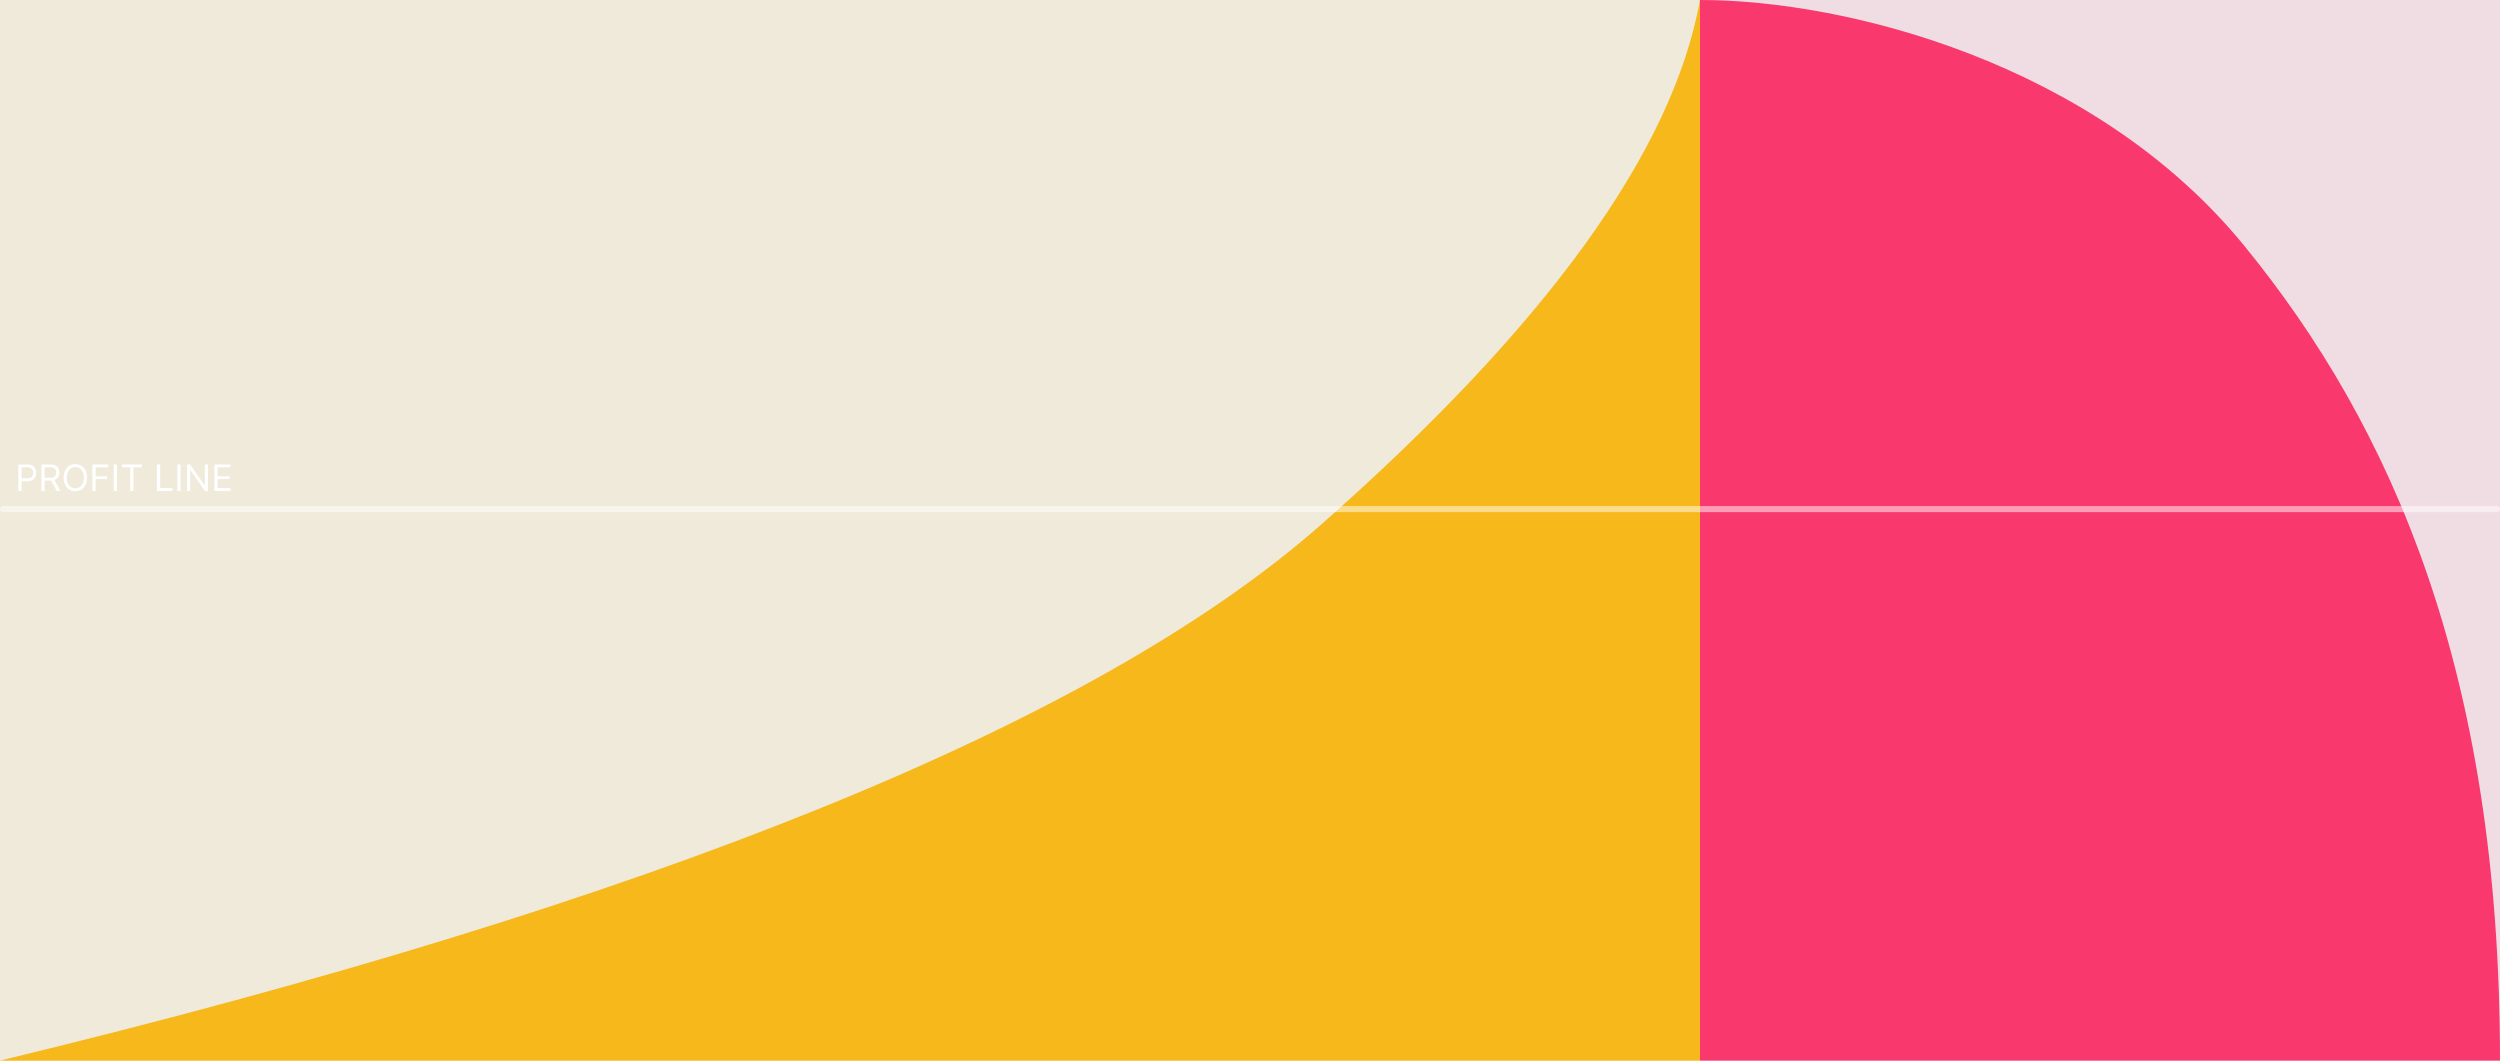
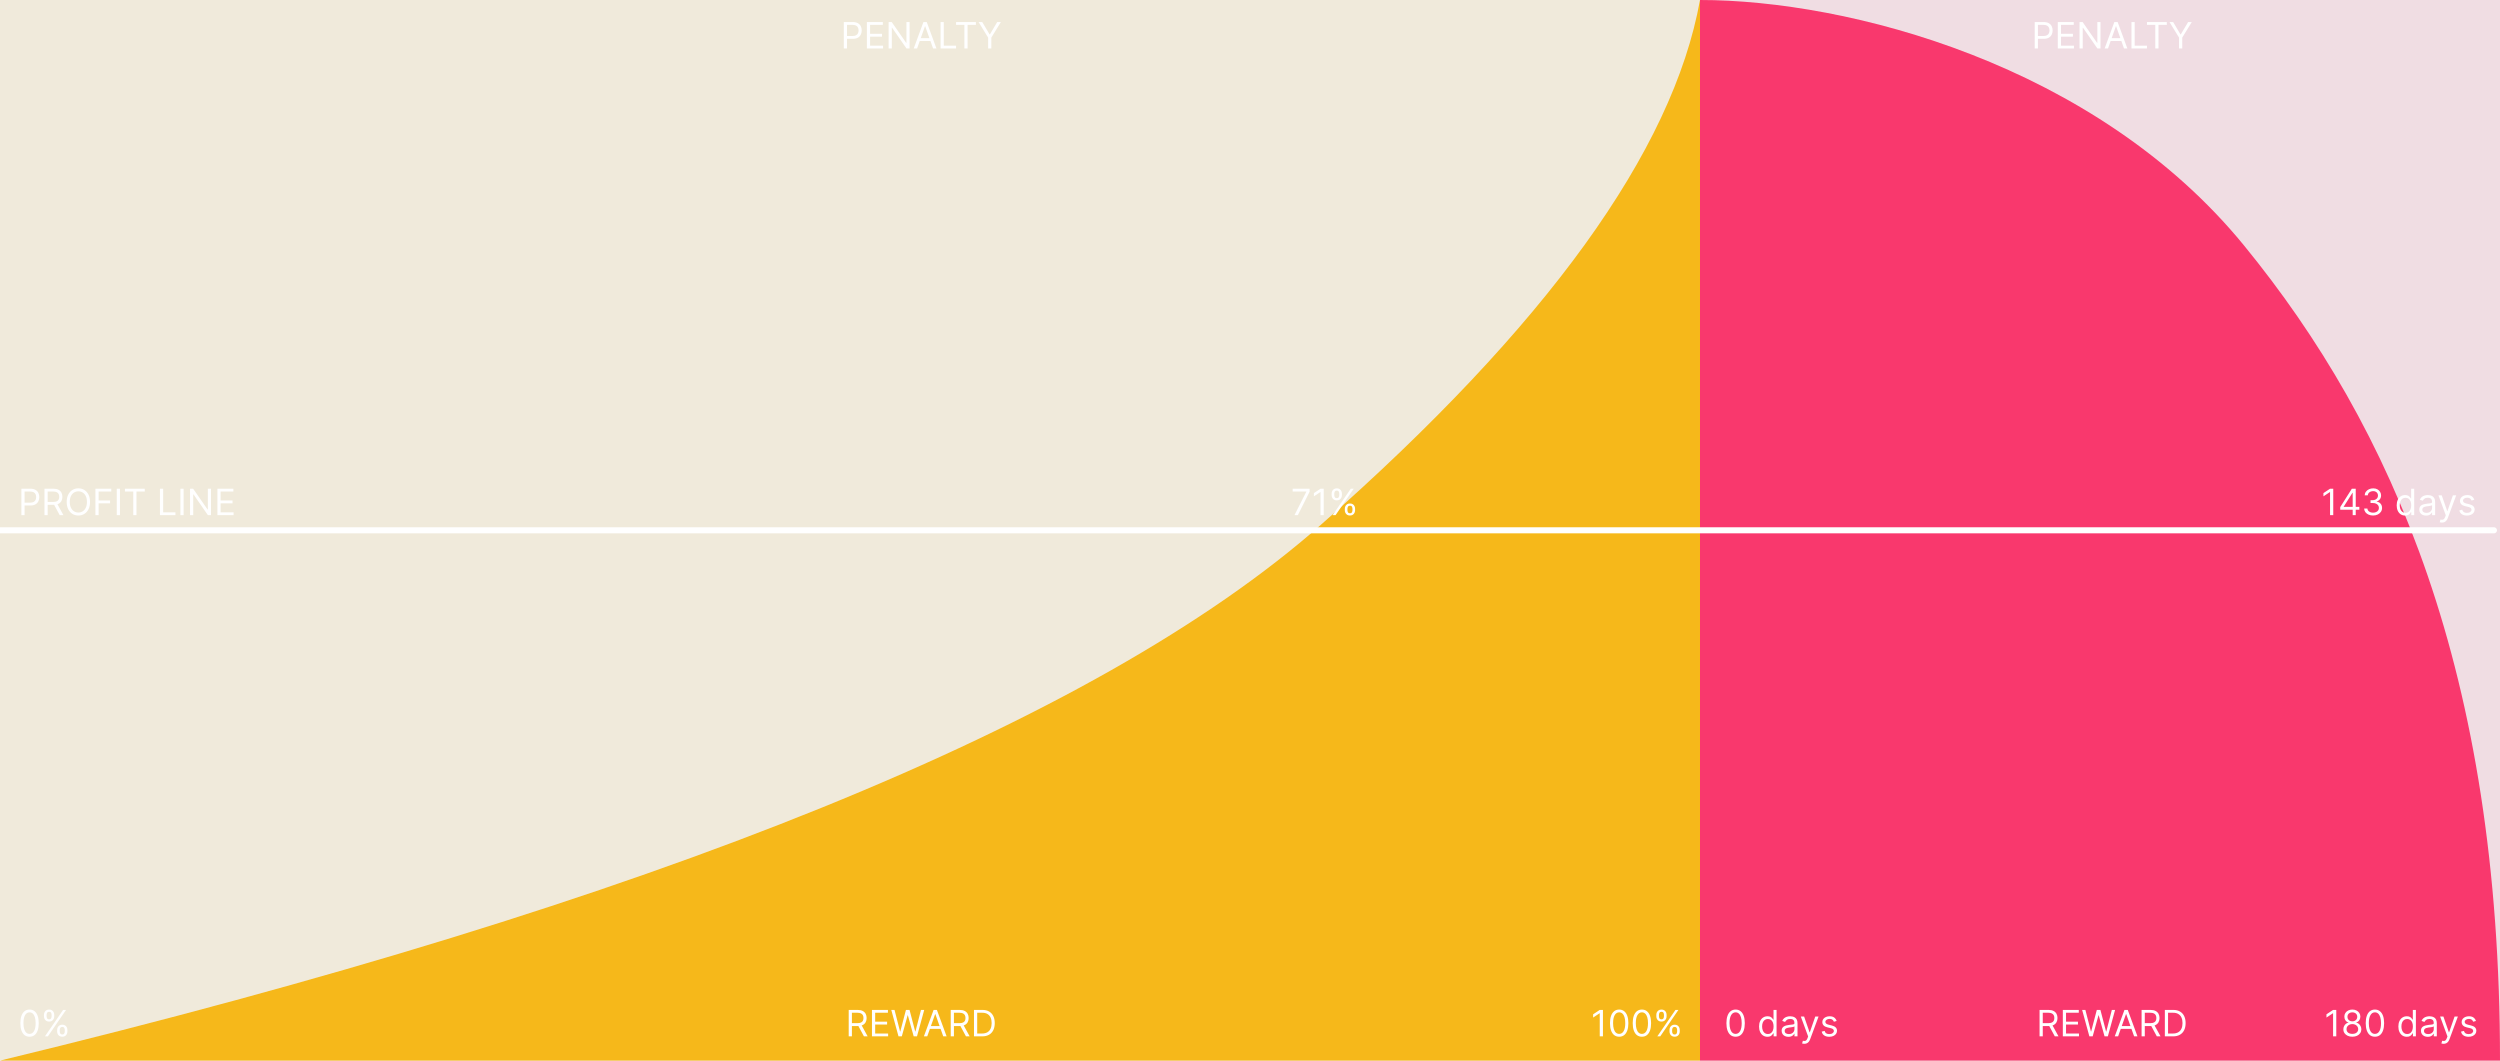
<svg xmlns="http://www.w3.org/2000/svg" width="825" height="350" viewBox="0 0 825 350" fill="none">
-   <g opacity="0.1">
-     <path d="M561 0H0V350H561V0Z" fill="#F6B81A" />
-     <path d="M825 0H561V350H825V0Z" fill="#F9386D" />
+   <g clip-path="url(#clip0_10181_14787)">
+     <g opacity="0.1">
+       <path d="M561 0H0V350H561V0Z" fill="#F6B81A" />
+       <path d="M825 0H561V350H825V0Z" fill="#F9386D" />
+     </g>
+     <path fill-rule="evenodd" clip-rule="evenodd" d="M561 0V350H0C216.171 297.693 361.472 238.75 435.903 173.172C510.334 107.594 552.033 49.87 561 0Z" fill="#F6B81A" />
+     <path fill-rule="evenodd" clip-rule="evenodd" d="M561 0V350H825C825 222 789.549 141 740.52 81C691.491 21 609.651 0 561 0Z" fill="#F9386D" />
+     <path d="M7.057 170V161.273H10.006C10.69 161.273 11.25 161.396 11.685 161.643C12.122 161.888 12.446 162.219 12.656 162.636C12.867 163.054 12.972 163.52 12.972 164.034C12.972 164.548 12.867 165.016 12.656 165.436C12.449 165.857 12.128 166.192 11.693 166.442C11.258 166.689 10.702 166.812 10.023 166.812H7.909V165.875H9.989C10.457 165.875 10.834 165.794 11.118 165.632C11.402 165.47 11.608 165.251 11.736 164.976C11.867 164.697 11.932 164.384 11.932 164.034C11.932 163.685 11.867 163.372 11.736 163.097C11.608 162.821 11.401 162.605 11.114 162.449C10.827 162.29 10.446 162.21 9.972 162.21H8.114V170H7.057ZM14.674 170V161.273H17.623C18.305 161.273 18.864 161.389 19.302 161.622C19.739 161.852 20.063 162.169 20.273 162.572C20.484 162.976 20.589 163.435 20.589 163.949C20.589 164.463 20.484 164.919 20.273 165.317C20.063 165.714 19.741 166.027 19.306 166.254C18.871 166.479 18.316 166.591 17.64 166.591H15.254V165.636H17.606C18.072 165.636 18.447 165.568 18.731 165.432C19.018 165.295 19.225 165.102 19.353 164.852C19.484 164.599 19.549 164.298 19.549 163.949C19.549 163.599 19.484 163.294 19.353 163.033C19.222 162.771 19.014 162.57 18.727 162.428C18.44 162.283 18.06 162.21 17.589 162.21H15.731V170H14.674ZM18.782 166.08L20.93 170H19.702L17.589 166.08H18.782ZM29.713 165.636C29.713 166.557 29.547 167.352 29.215 168.023C28.883 168.693 28.427 169.21 27.847 169.574C27.267 169.938 26.605 170.119 25.861 170.119C25.117 170.119 24.455 169.938 23.875 169.574C23.296 169.21 22.84 168.693 22.508 168.023C22.175 167.352 22.009 166.557 22.009 165.636C22.009 164.716 22.175 163.92 22.508 163.25C22.84 162.58 23.296 162.062 23.875 161.699C24.455 161.335 25.117 161.153 25.861 161.153C26.605 161.153 27.267 161.335 27.847 161.699C28.427 162.062 28.883 162.58 29.215 163.25C29.547 163.92 29.713 164.716 29.713 165.636ZM28.691 165.636C28.691 164.881 28.564 164.243 28.311 163.723C28.061 163.203 27.722 162.81 27.293 162.543C26.867 162.276 26.39 162.142 25.861 162.142C25.333 162.142 24.854 162.276 24.425 162.543C23.999 162.81 23.659 163.203 23.407 163.723C23.157 164.243 23.032 164.881 23.032 165.636C23.032 166.392 23.157 167.03 23.407 167.55C23.659 168.07 23.999 168.463 24.425 168.73C24.854 168.997 25.333 169.131 25.861 169.131C26.39 169.131 26.867 168.997 27.293 168.73C27.722 168.463 28.061 168.07 28.311 167.55C28.564 167.03 28.691 166.392 28.691 165.636ZM31.49 170V161.273H36.723V162.21H32.547V165.159H36.331V166.097H32.547V170H31.49ZM39.59 161.273V170H38.533V161.273H39.59ZM41.232 162.21V161.273H47.777V162.21H45.033V170H43.976V162.21H41.232ZM52.783 170V161.273H53.84V169.062H57.897V170H52.783ZM60.59 161.273V170H59.533V161.273H60.59ZM69.63 161.273V170H68.607L63.851 163.148H63.766V170H62.709V161.273H63.732L68.505 168.142H68.59V161.273H69.63ZM71.744 170V161.273H77.011V162.21H72.801V165.159H76.739V166.097H72.801V169.062H77.079V170H71.744Z" fill="white" />
+     <path d="M9.75 342.119C9.108 342.119 8.561 341.945 8.109 341.595C7.658 341.243 7.312 340.733 7.074 340.065C6.835 339.395 6.716 338.585 6.716 337.636C6.716 336.693 6.835 335.888 7.074 335.22C7.315 334.55 7.662 334.038 8.114 333.686C8.568 333.331 9.114 333.153 9.75 333.153C10.386 333.153 10.93 333.331 11.382 333.686C11.837 334.038 12.183 334.55 12.422 335.22C12.663 335.888 12.784 336.693 12.784 337.636C12.784 338.585 12.665 339.395 12.426 340.065C12.188 340.733 11.842 341.243 11.391 341.595C10.939 341.945 10.392 342.119 9.75 342.119ZM9.75 341.182C10.386 341.182 10.881 340.875 11.233 340.261C11.585 339.648 11.761 338.773 11.761 337.636C11.761 336.881 11.68 336.237 11.518 335.706C11.359 335.175 11.129 334.77 10.828 334.491C10.53 334.213 10.171 334.074 9.75 334.074C9.119 334.074 8.626 334.385 8.271 335.007C7.916 335.626 7.739 336.503 7.739 337.636C7.739 338.392 7.818 339.034 7.977 339.562C8.136 340.091 8.365 340.493 8.663 340.768C8.964 341.044 9.327 341.182 9.75 341.182ZM18.852 340.364V339.903C18.852 339.585 18.918 339.294 19.048 339.03C19.182 338.763 19.375 338.55 19.628 338.391C19.884 338.229 20.193 338.148 20.557 338.148C20.926 338.148 21.236 338.229 21.486 338.391C21.736 338.55 21.925 338.763 22.053 339.03C22.18 339.294 22.244 339.585 22.244 339.903V340.364C22.244 340.682 22.179 340.974 22.048 341.241C21.921 341.506 21.73 341.719 21.477 341.881C21.227 342.04 20.921 342.119 20.557 342.119C20.188 342.119 19.876 342.04 19.624 341.881C19.371 341.719 19.179 341.506 19.048 341.241C18.918 340.974 18.852 340.682 18.852 340.364ZM19.722 339.903V340.364C19.722 340.628 19.784 340.865 19.909 341.075C20.034 341.283 20.25 341.386 20.557 341.386C20.855 341.386 21.065 341.283 21.188 341.075C21.312 340.865 21.375 340.628 21.375 340.364V339.903C21.375 339.639 21.315 339.403 21.196 339.196C21.077 338.986 20.864 338.881 20.557 338.881C20.259 338.881 20.044 338.986 19.913 339.196C19.785 339.403 19.722 339.639 19.722 339.903ZM14.506 335.369V334.909C14.506 334.591 14.571 334.3 14.702 334.036C14.835 333.768 15.028 333.555 15.281 333.396C15.537 333.234 15.847 333.153 16.21 333.153C16.579 333.153 16.889 333.234 17.139 333.396C17.389 333.555 17.578 333.768 17.706 334.036C17.834 334.3 17.898 334.591 17.898 334.909V335.369C17.898 335.687 17.832 335.98 17.702 336.247C17.574 336.511 17.384 336.724 17.131 336.886C16.881 337.045 16.574 337.125 16.21 337.125C15.841 337.125 15.53 337.045 15.277 336.886C15.024 336.724 14.832 336.511 14.702 336.247C14.571 335.98 14.506 335.687 14.506 335.369ZM15.375 334.909V335.369C15.375 335.634 15.438 335.871 15.562 336.081C15.688 336.288 15.903 336.392 16.21 336.392C16.509 336.392 16.719 336.288 16.841 336.081C16.966 335.871 17.028 335.634 17.028 335.369V334.909C17.028 334.645 16.969 334.409 16.849 334.202C16.73 333.991 16.517 333.886 16.21 333.886C15.912 333.886 15.697 333.991 15.567 334.202C15.439 334.409 15.375 334.645 15.375 334.909ZM14.829 342L20.829 333.273H21.801L15.801 342H14.829Z" fill="white" />
+     <path d="M528.972 333.273V342H527.915V334.381H527.864L525.733 335.795V334.722L527.915 333.273H528.972ZM534.328 342.119C533.686 342.119 533.139 341.945 532.688 341.595C532.236 341.243 531.891 340.733 531.652 340.065C531.413 339.395 531.294 338.585 531.294 337.636C531.294 336.693 531.413 335.888 531.652 335.22C531.893 334.55 532.24 334.038 532.692 333.686C533.146 333.331 533.692 333.153 534.328 333.153C534.964 333.153 535.509 333.331 535.96 333.686C536.415 334.038 536.761 334.55 537 335.22C537.241 335.888 537.362 336.693 537.362 337.636C537.362 338.585 537.243 339.395 537.004 340.065C536.766 340.733 536.42 341.243 535.969 341.595C535.517 341.945 534.97 342.119 534.328 342.119ZM534.328 341.182C534.964 341.182 535.459 340.875 535.811 340.261C536.163 339.648 536.339 338.773 536.339 337.636C536.339 336.881 536.259 336.237 536.097 335.706C535.938 335.175 535.707 334.77 535.406 334.491C535.108 334.213 534.749 334.074 534.328 334.074C533.697 334.074 533.205 334.385 532.849 335.007C532.494 335.626 532.317 336.503 532.317 337.636C532.317 338.392 532.396 339.034 532.555 339.562C532.714 340.091 532.943 340.493 533.241 340.768C533.543 341.044 533.905 341.182 534.328 341.182ZM541.828 342.119C541.186 342.119 540.639 341.945 540.188 341.595C539.736 341.243 539.391 340.733 539.152 340.065C538.913 339.395 538.794 338.585 538.794 337.636C538.794 336.693 538.913 335.888 539.152 335.22C539.393 334.55 539.74 334.038 540.192 333.686C540.646 333.331 541.192 333.153 541.828 333.153C542.464 333.153 543.009 333.331 543.46 333.686C543.915 334.038 544.261 334.55 544.5 335.22C544.741 335.888 544.862 336.693 544.862 337.636C544.862 338.585 544.743 339.395 544.504 340.065C544.266 340.733 543.92 341.243 543.469 341.595C543.017 341.945 542.47 342.119 541.828 342.119ZM541.828 341.182C542.464 341.182 542.959 340.875 543.311 340.261C543.663 339.648 543.839 338.773 543.839 337.636C543.839 336.881 543.759 336.237 543.597 335.706C543.438 335.175 543.207 334.77 542.906 334.491C542.608 334.213 542.249 334.074 541.828 334.074C541.197 334.074 540.705 334.385 540.349 335.007C539.994 335.626 539.817 336.503 539.817 337.636C539.817 338.392 539.896 339.034 540.055 339.562C540.214 340.091 540.443 340.493 540.741 340.768C541.043 341.044 541.405 341.182 541.828 341.182ZM550.93 340.364V339.903C550.93 339.585 550.996 339.294 551.126 339.03C551.26 338.763 551.453 338.55 551.706 338.391C551.962 338.229 552.271 338.148 552.635 338.148C553.004 338.148 553.314 338.229 553.564 338.391C553.814 338.55 554.003 338.763 554.131 339.03C554.259 339.294 554.322 339.585 554.322 339.903V340.364C554.322 340.682 554.257 340.974 554.126 341.241C553.999 341.506 553.808 341.719 553.555 341.881C553.305 342.04 552.999 342.119 552.635 342.119C552.266 342.119 551.955 342.04 551.702 341.881C551.449 341.719 551.257 341.506 551.126 341.241C550.996 340.974 550.93 340.682 550.93 340.364ZM551.8 339.903V340.364C551.8 340.628 551.862 340.865 551.987 341.075C552.112 341.283 552.328 341.386 552.635 341.386C552.933 341.386 553.143 341.283 553.266 341.075C553.391 340.865 553.453 340.628 553.453 340.364V339.903C553.453 339.639 553.393 339.403 553.274 339.196C553.155 338.986 552.942 338.881 552.635 338.881C552.337 338.881 552.122 338.986 551.991 339.196C551.864 339.403 551.8 339.639 551.8 339.903ZM546.584 335.369V334.909C546.584 334.591 546.649 334.3 546.78 334.036C546.913 333.768 547.107 333.555 547.359 333.396C547.615 333.234 547.925 333.153 548.288 333.153C548.658 333.153 548.967 333.234 549.217 333.396C549.467 333.555 549.656 333.768 549.784 334.036C549.912 334.3 549.976 334.591 549.976 334.909V335.369C549.976 335.687 549.911 335.98 549.78 336.247C549.652 336.511 549.462 336.724 549.209 336.886C548.959 337.045 548.652 337.125 548.288 337.125C547.919 337.125 547.608 337.045 547.355 336.886C547.102 336.724 546.911 336.511 546.78 336.247C546.649 335.98 546.584 335.687 546.584 335.369ZM547.453 334.909V335.369C547.453 335.634 547.516 335.871 547.641 336.081C547.766 336.288 547.982 336.392 548.288 336.392C548.587 336.392 548.797 336.288 548.919 336.081C549.044 335.871 549.107 335.634 549.107 335.369V334.909C549.107 334.645 549.047 334.409 548.928 334.202C548.808 333.991 548.595 333.886 548.288 333.886C547.99 333.886 547.776 333.991 547.645 334.202C547.517 334.409 547.453 334.645 547.453 334.909ZM546.908 342L552.908 333.273H553.879L547.879 342H546.908Z" fill="white" />
+     <path d="M280.072 342V333.273H283.021C283.703 333.273 284.263 333.389 284.7 333.622C285.138 333.852 285.462 334.169 285.672 334.572C285.882 334.976 285.987 335.435 285.987 335.949C285.987 336.463 285.882 336.919 285.672 337.317C285.462 337.714 285.139 338.027 284.705 338.254C284.27 338.479 283.714 338.591 283.038 338.591H280.652V337.636H283.004C283.47 337.636 283.845 337.568 284.129 337.432C284.416 337.295 284.624 337.102 284.751 336.852C284.882 336.599 284.947 336.298 284.947 335.949C284.947 335.599 284.882 335.294 284.751 335.033C284.621 334.771 284.412 334.57 284.125 334.428C283.838 334.283 283.459 334.21 282.987 334.21H281.129V342H280.072ZM284.18 338.08L286.328 342H285.101L282.987 338.08H284.18ZM287.748 342V333.273H293.015V334.21H288.805V337.159H292.743V338.097H288.805V341.062H293.083V342H287.748ZM296.505 342L294.119 333.273H295.193L297.017 340.381H297.102L298.96 333.273H300.153L302.011 340.381H302.096L303.92 333.273H304.994L302.608 342H301.517L299.591 335.045H299.522L297.596 342H296.505ZM305.989 342H304.881L308.086 333.273H309.176L312.381 342H311.273L308.665 334.653H308.597L305.989 342ZM306.398 338.591H310.864V339.528H306.398V338.591ZM313.74 342V333.273H316.689C317.371 333.273 317.931 333.389 318.368 333.622C318.806 333.852 319.13 334.169 319.34 334.572C319.55 334.976 319.655 335.435 319.655 335.949C319.655 336.463 319.55 336.919 319.34 337.317C319.13 337.714 318.807 338.027 318.373 338.254C317.938 338.479 317.382 338.591 316.706 338.591H314.32V337.636H316.672C317.138 337.636 317.513 337.568 317.797 337.432C318.084 337.295 318.292 337.102 318.419 336.852C318.55 336.599 318.615 336.298 318.615 335.949C318.615 335.599 318.55 335.294 318.419 335.033C318.289 334.771 318.08 334.57 317.793 334.428C317.506 334.283 317.127 334.21 316.655 334.21H314.797V342H313.74ZM317.848 338.08L319.996 342H318.769L316.655 338.08H317.848ZM324.109 342H321.416V333.273H324.229C325.075 333.273 325.8 333.447 326.402 333.797C327.004 334.143 327.466 334.642 327.787 335.293C328.108 335.94 328.268 336.716 328.268 337.619C328.268 338.528 328.107 339.311 327.783 339.967C327.459 340.621 326.987 341.124 326.368 341.476C325.749 341.825 324.996 342 324.109 342ZM322.473 341.062H324.041C324.763 341.062 325.361 340.923 325.835 340.645C326.31 340.366 326.663 339.97 326.896 339.456C327.129 338.942 327.246 338.33 327.246 337.619C327.246 336.915 327.131 336.308 326.901 335.8C326.67 335.288 326.327 334.896 325.869 334.624C325.412 334.348 324.842 334.21 324.161 334.21H322.473V341.062Z" fill="white" />
+     <path d="M673.057 342V333.273H676.006C676.688 333.273 677.247 333.389 677.685 333.622C678.122 333.852 678.446 334.169 678.656 334.572C678.866 334.976 678.972 335.435 678.972 335.949C678.972 336.463 678.866 336.919 678.656 337.317C678.446 337.714 678.124 338.027 677.689 338.254C677.254 338.479 676.699 338.591 676.023 338.591H673.636V337.636H675.989C676.455 337.636 676.83 337.568 677.114 337.432C677.401 337.295 677.608 337.102 677.736 336.852C677.866 336.599 677.932 336.298 677.932 335.949C677.932 335.599 677.866 335.294 677.736 335.033C677.605 334.771 677.396 334.57 677.109 334.428C676.822 334.283 676.443 334.21 675.972 334.21H674.114V342H673.057ZM677.165 338.08L679.312 342H678.085L675.972 338.08H677.165ZM680.733 342V333.273H686V334.21H681.789V337.159H685.727V338.097H681.789V341.062H686.068V342H680.733ZM689.49 342L687.103 333.273H688.177L690.001 340.381H690.086L691.944 333.273H693.137L694.995 340.381H695.081L696.904 333.273H697.978L695.592 342H694.501L692.575 335.045H692.507L690.581 342H689.49ZM698.973 342H697.865L701.07 333.273H702.161L705.365 342H704.257L701.65 334.653H701.581L698.973 342ZM699.382 338.591H703.848V339.528H699.382V338.591ZM706.725 342V333.273H709.674C710.355 333.273 710.915 333.389 711.353 333.622C711.79 333.852 712.114 334.169 712.324 334.572C712.534 334.976 712.64 335.435 712.64 335.949C712.64 336.463 712.534 336.919 712.324 337.317C712.114 337.714 711.792 338.027 711.357 338.254C710.922 338.479 710.367 338.591 709.691 338.591H707.304V337.636H709.657C710.123 337.636 710.498 337.568 710.782 337.432C711.069 337.295 711.276 337.102 711.404 336.852C711.534 336.599 711.6 336.298 711.6 335.949C711.6 335.599 711.534 335.294 711.404 335.033C711.273 334.771 711.064 334.57 710.777 334.428C710.49 334.283 710.111 334.21 709.64 334.21H707.782V342H706.725ZM710.833 338.08L712.98 342H711.753L709.64 338.08H710.833ZM717.094 342H714.401V333.273H717.213C718.06 333.273 718.784 333.447 719.386 333.797C719.989 334.143 720.45 334.642 720.771 335.293C721.092 335.94 721.253 336.716 721.253 337.619C721.253 338.528 721.091 339.311 720.767 339.967C720.443 340.621 719.972 341.124 719.352 341.476C718.733 341.825 717.98 342 717.094 342ZM715.457 341.062H717.026C717.747 341.062 718.345 340.923 718.82 340.645C719.294 340.366 719.648 339.97 719.881 339.456C720.114 338.942 720.23 338.33 720.23 337.619C720.23 336.915 720.115 336.308 719.885 335.8C719.655 335.288 719.311 334.896 718.854 334.624C718.396 334.348 717.827 334.21 717.145 334.21H715.457V341.062Z" fill="white" />
+     <path d="M671.455 16V7.273H674.404C675.089 7.273 675.648 7.396 676.083 7.643C676.521 7.888 676.844 8.219 677.055 8.636C677.265 9.054 677.37 9.52 677.37 10.034C677.37 10.548 677.265 11.016 677.055 11.436C676.847 11.857 676.526 12.192 676.092 12.442C675.657 12.689 675.1 12.812 674.421 12.812H672.308V11.875H674.387C674.856 11.875 675.232 11.794 675.516 11.632C675.8 11.47 676.006 11.251 676.134 10.976C676.265 10.697 676.33 10.383 676.33 10.034C676.33 9.685 676.265 9.372 676.134 9.097C676.006 8.821 675.799 8.605 675.512 8.449C675.225 8.29 674.844 8.21 674.37 8.21H672.512V16H671.455ZM679.072 16V7.273H684.339V8.21H680.129V11.159H684.067V12.097H680.129V15.062H684.408V16H679.072ZM693.165 7.273V16H692.142L687.386 9.148H687.301V16H686.244V7.273H687.267L692.04 14.142H692.125V7.273H693.165ZM695.637 16H694.529L697.734 7.273H698.825L702.029 16H700.922L698.314 8.653H698.245L695.637 16ZM696.047 12.591H700.512V13.528H696.047V12.591ZM703.389 16V7.273H704.446V15.062H708.502V16H703.389ZM708.501 8.21V7.273H715.047V8.21H712.303V16H711.246V8.21H708.501ZM715.928 7.273H717.138L719.559 11.347H719.661L722.081 7.273H723.292L720.138 12.403V16H719.081V12.403L715.928 7.273Z" fill="white" />
+     <path d="M278.455 16V7.273H281.404C282.089 7.273 282.648 7.396 283.083 7.643C283.521 7.888 283.844 8.219 284.055 8.636C284.265 9.054 284.37 9.52 284.37 10.034C284.37 10.548 284.265 11.016 284.055 11.436C283.847 11.857 283.526 12.192 283.092 12.442C282.657 12.689 282.1 12.812 281.421 12.812H279.308V11.875H281.387C281.856 11.875 282.232 11.794 282.516 11.632C282.8 11.47 283.006 11.251 283.134 10.976C283.265 10.697 283.33 10.383 283.33 10.034C283.33 9.685 283.265 9.372 283.134 9.097C283.006 8.821 282.799 8.605 282.512 8.449C282.225 8.29 281.844 8.21 281.37 8.21H279.512V16H278.455ZM286.072 16V7.273H291.339V8.21H287.129V11.159H291.067V12.097H287.129V15.062H291.408V16H286.072ZM300.165 7.273V16H299.142L294.386 9.148H294.301V16H293.244V7.273H294.267L299.04 14.142H299.125V7.273H300.165ZM302.637 16H301.529L304.734 7.273H305.825L309.029 16H307.922L305.314 8.653H305.245L302.637 16ZM303.047 12.591H307.512V13.528H303.047V12.591ZM310.389 16V7.273H311.446V15.062H315.502V16H310.389ZM315.501 8.21V7.273H322.047V8.21H319.303V16H318.246V8.21H315.501ZM322.928 7.273H324.138L326.559 11.347H326.661L329.081 7.273H330.292L327.138 12.403V16H326.081V12.403L322.928 7.273Z" fill="white" />
+     <path d="M572.75 342.119C572.108 342.119 571.561 341.945 571.109 341.595C570.658 341.243 570.313 340.733 570.074 340.065C569.835 339.395 569.716 338.585 569.716 337.636C569.716 336.693 569.835 335.888 570.074 335.22C570.315 334.55 570.662 334.038 571.114 333.686C571.568 333.331 572.114 333.153 572.75 333.153C573.386 333.153 573.93 333.331 574.382 333.686C574.837 334.038 575.183 334.55 575.422 335.22C575.663 335.888 575.784 336.693 575.784 337.636C575.784 338.585 575.665 339.395 575.426 340.065C575.188 340.733 574.842 341.243 574.391 341.595C573.939 341.945 573.392 342.119 572.75 342.119ZM572.75 341.182C573.386 341.182 573.881 340.875 574.233 340.261C574.585 339.648 574.761 338.773 574.761 337.636C574.761 336.881 574.68 336.237 574.518 335.706C574.359 335.175 574.129 334.77 573.828 334.491C573.53 334.213 573.17 334.074 572.75 334.074C572.119 334.074 571.626 334.385 571.271 335.007C570.916 335.626 570.739 336.503 570.739 337.636C570.739 338.392 570.818 339.034 570.977 339.562C571.136 340.091 571.365 340.493 571.663 340.768C571.964 341.044 572.327 341.182 572.75 341.182ZM583.267 342.136C582.722 342.136 582.24 341.999 581.822 341.723C581.405 341.445 581.078 341.053 580.842 340.547C580.607 340.038 580.489 339.438 580.489 338.744C580.489 338.057 580.607 337.46 580.842 336.955C581.078 336.449 581.406 336.058 581.827 335.783C582.247 335.507 582.733 335.369 583.284 335.369C583.71 335.369 584.047 335.44 584.294 335.582C584.544 335.722 584.734 335.881 584.865 336.06C584.999 336.236 585.102 336.381 585.176 336.494H585.261V333.273H586.267V342H585.295V340.994H585.176C585.102 341.114 584.997 341.264 584.861 341.446C584.724 341.625 584.53 341.786 584.277 341.928C584.024 342.067 583.688 342.136 583.267 342.136ZM583.403 341.233C583.807 341.233 584.148 341.128 584.426 340.918C584.705 340.705 584.916 340.411 585.061 340.036C585.206 339.658 585.278 339.222 585.278 338.727C585.278 338.239 585.207 337.811 585.065 337.445C584.923 337.075 584.713 336.788 584.435 336.584C584.156 336.376 583.813 336.273 583.403 336.273C582.977 336.273 582.622 336.382 582.338 336.601C582.057 336.817 581.845 337.111 581.703 337.483C581.564 337.852 581.494 338.267 581.494 338.727C581.494 339.193 581.565 339.616 581.707 339.997C581.852 340.375 582.065 340.676 582.347 340.901C582.631 341.122 582.983 341.233 583.403 341.233ZM590.175 342.153C589.76 342.153 589.384 342.075 589.045 341.919C588.707 341.76 588.439 341.531 588.24 341.233C588.041 340.932 587.942 340.568 587.942 340.142C587.942 339.767 588.016 339.463 588.163 339.23C588.311 338.994 588.509 338.81 588.756 338.676C589.003 338.543 589.276 338.443 589.574 338.378C589.875 338.31 590.178 338.256 590.482 338.216C590.879 338.165 591.202 338.126 591.449 338.101C591.699 338.072 591.881 338.026 591.994 337.96C592.111 337.895 592.169 337.781 592.169 337.619V337.585C592.169 337.165 592.054 336.838 591.824 336.605C591.597 336.372 591.251 336.256 590.788 336.256C590.308 336.256 589.932 336.361 589.659 336.571C589.386 336.781 589.195 337.006 589.084 337.244L588.129 336.903C588.3 336.506 588.527 336.196 588.811 335.974C589.098 335.75 589.411 335.594 589.749 335.506C590.089 335.415 590.425 335.369 590.754 335.369C590.964 335.369 591.206 335.395 591.479 335.446C591.754 335.494 592.02 335.595 592.276 335.749C592.534 335.902 592.749 336.134 592.919 336.443C593.089 336.753 593.175 337.168 593.175 337.688V342H592.169V341.114H592.118C592.05 341.256 591.936 341.408 591.777 341.57C591.618 341.732 591.406 341.869 591.142 341.983C590.878 342.097 590.555 342.153 590.175 342.153ZM590.328 341.25C590.726 341.25 591.061 341.172 591.334 341.016C591.609 340.859 591.817 340.658 591.956 340.411C592.098 340.163 592.169 339.903 592.169 339.631V338.71C592.126 338.761 592.033 338.808 591.888 338.851C591.746 338.891 591.581 338.926 591.393 338.957C591.209 338.986 591.028 339.011 590.852 339.034C590.679 339.054 590.538 339.071 590.43 339.085C590.169 339.119 589.925 339.175 589.697 339.251C589.473 339.325 589.291 339.437 589.152 339.588C589.016 339.736 588.947 339.937 588.947 340.193C588.947 340.543 589.077 340.807 589.335 340.986C589.597 341.162 589.928 341.25 590.328 341.25ZM595.424 344.455C595.253 344.455 595.101 344.44 594.968 344.412C594.834 344.386 594.742 344.361 594.691 344.335L594.946 343.449C595.191 343.511 595.407 343.534 595.594 343.517C595.782 343.5 595.948 343.416 596.093 343.266C596.24 343.118 596.375 342.878 596.498 342.545L596.685 342.034L594.265 335.455H595.355L597.162 340.67H597.23L599.037 335.455H600.128L597.35 342.955C597.225 343.293 597.07 343.572 596.885 343.794C596.701 344.018 596.486 344.185 596.242 344.293C596 344.401 595.728 344.455 595.424 344.455ZM606.092 336.92L605.189 337.176C605.132 337.026 605.048 336.879 604.937 336.737C604.829 336.592 604.681 336.473 604.494 336.379C604.306 336.286 604.066 336.239 603.774 336.239C603.373 336.239 603.039 336.331 602.772 336.516C602.508 336.697 602.376 336.929 602.376 337.21C602.376 337.46 602.467 337.658 602.649 337.803C602.831 337.947 603.115 338.068 603.501 338.165L604.473 338.403C605.058 338.545 605.494 338.763 605.781 339.055C606.068 339.345 606.211 339.719 606.211 340.176C606.211 340.551 606.103 340.886 605.887 341.182C605.674 341.477 605.376 341.71 604.993 341.881C604.609 342.051 604.163 342.136 603.654 342.136C602.987 342.136 602.434 341.991 601.997 341.702C601.559 341.412 601.282 340.989 601.166 340.432L602.12 340.193C602.211 340.545 602.383 340.81 602.636 340.986C602.892 341.162 603.225 341.25 603.637 341.25C604.106 341.25 604.478 341.151 604.754 340.952C605.032 340.75 605.172 340.509 605.172 340.227C605.172 340 605.092 339.81 604.933 339.656C604.774 339.5 604.529 339.384 604.2 339.307L603.109 339.051C602.51 338.909 602.069 338.689 601.788 338.391C601.51 338.089 601.37 337.713 601.37 337.261C601.37 336.892 601.474 336.565 601.681 336.281C601.892 335.997 602.177 335.774 602.538 335.612C602.902 335.45 603.314 335.369 603.774 335.369C604.422 335.369 604.93 335.511 605.299 335.795C605.672 336.08 605.936 336.455 606.092 336.92Z" fill="white" />
+     <path d="M770.972 333.273V342H769.915V334.381H769.864L767.733 335.795V334.722L769.915 333.273H770.972ZM776.277 342.119C775.692 342.119 775.175 342.016 774.726 341.808C774.28 341.598 773.932 341.31 773.682 340.943C773.432 340.574 773.308 340.153 773.311 339.682C773.308 339.312 773.381 338.972 773.528 338.659C773.676 338.344 773.878 338.081 774.134 337.871C774.392 337.658 774.68 337.523 774.999 337.466V337.415C774.581 337.307 774.249 337.072 774.001 336.712C773.754 336.348 773.632 335.935 773.635 335.472C773.632 335.028 773.744 334.632 773.972 334.283C774.199 333.933 774.511 333.658 774.909 333.456C775.31 333.254 775.766 333.153 776.277 333.153C776.783 333.153 777.234 333.254 777.632 333.456C778.03 333.658 778.342 333.933 778.57 334.283C778.8 334.632 778.916 335.028 778.919 335.472C778.916 335.935 778.79 336.348 778.54 336.712C778.293 337.072 777.964 337.307 777.555 337.415V337.466C777.871 337.523 778.155 337.658 778.408 337.871C778.661 338.081 778.862 338.344 779.013 338.659C779.163 338.972 779.24 339.312 779.243 339.682C779.24 340.153 779.112 340.574 778.859 340.943C778.609 341.31 778.261 341.598 777.815 341.808C777.372 342.016 776.859 342.119 776.277 342.119ZM776.277 341.182C776.672 341.182 777.013 341.118 777.3 340.99C777.587 340.862 777.808 340.682 777.964 340.449C778.121 340.216 778.2 339.943 778.203 339.631C778.2 339.301 778.115 339.01 777.947 338.757C777.78 338.504 777.551 338.305 777.261 338.161C776.974 338.016 776.646 337.943 776.277 337.943C775.905 337.943 775.572 338.016 775.28 338.161C774.99 338.305 774.761 338.504 774.594 338.757C774.429 339.01 774.348 339.301 774.351 339.631C774.348 339.943 774.423 340.216 774.577 340.449C774.733 340.682 774.956 340.862 775.246 340.99C775.536 341.118 775.879 341.182 776.277 341.182ZM776.277 337.04C776.589 337.04 776.866 336.977 777.108 336.852C777.352 336.727 777.544 336.553 777.683 336.328C777.822 336.104 777.893 335.841 777.896 335.54C777.893 335.244 777.824 334.987 777.688 334.768C777.551 334.547 777.362 334.376 777.121 334.257C776.879 334.135 776.598 334.074 776.277 334.074C775.95 334.074 775.665 334.135 775.42 334.257C775.176 334.376 774.987 334.547 774.854 334.768C774.72 334.987 774.655 335.244 774.658 335.54C774.655 335.841 774.722 336.104 774.858 336.328C774.997 336.553 775.189 336.727 775.433 336.852C775.678 336.977 775.959 337.04 776.277 337.04ZM783.723 342.119C783.081 342.119 782.534 341.945 782.082 341.595C781.63 341.243 781.285 340.733 781.047 340.065C780.808 339.395 780.689 338.585 780.689 337.636C780.689 336.693 780.808 335.888 781.047 335.22C781.288 334.55 781.635 334.038 782.086 333.686C782.541 333.331 783.086 333.153 783.723 333.153C784.359 333.153 784.903 333.331 785.355 333.686C785.809 334.038 786.156 334.55 786.395 335.22C786.636 335.888 786.757 336.693 786.757 337.636C786.757 338.585 786.637 339.395 786.399 340.065C786.16 340.733 785.815 341.243 785.363 341.595C784.912 341.945 784.365 342.119 783.723 342.119ZM783.723 341.182C784.359 341.182 784.853 340.875 785.206 340.261C785.558 339.648 785.734 338.773 785.734 337.636C785.734 336.881 785.653 336.237 785.491 335.706C785.332 335.175 785.102 334.77 784.801 334.491C784.502 334.213 784.143 334.074 783.723 334.074C783.092 334.074 782.599 334.385 782.244 335.007C781.889 335.626 781.711 336.503 781.711 337.636C781.711 338.392 781.791 339.034 781.95 339.562C782.109 340.091 782.338 340.493 782.636 340.768C782.937 341.044 783.299 341.182 783.723 341.182ZM794.24 342.136C793.694 342.136 793.213 341.999 792.795 341.723C792.377 341.445 792.051 341.053 791.815 340.547C791.579 340.038 791.461 339.438 791.461 338.744C791.461 338.057 791.579 337.46 791.815 336.955C792.051 336.449 792.379 336.058 792.799 335.783C793.22 335.507 793.706 335.369 794.257 335.369C794.683 335.369 795.02 335.44 795.267 335.582C795.517 335.722 795.707 335.881 795.838 336.06C795.971 336.236 796.075 336.381 796.149 336.494H796.234V333.273H797.24V342H796.268V340.994H796.149C796.075 341.114 795.97 341.264 795.833 341.446C795.697 341.625 795.502 341.786 795.25 341.928C794.997 342.067 794.66 342.136 794.24 342.136ZM794.376 341.233C794.779 341.233 795.12 341.128 795.399 340.918C795.677 340.705 795.889 340.411 796.034 340.036C796.179 339.658 796.251 339.222 796.251 338.727C796.251 338.239 796.18 337.811 796.038 337.445C795.896 337.075 795.686 336.788 795.407 336.584C795.129 336.376 794.785 336.273 794.376 336.273C793.95 336.273 793.595 336.382 793.311 336.601C793.029 336.817 792.818 337.111 792.676 337.483C792.537 337.852 792.467 338.267 792.467 338.727C792.467 339.193 792.538 339.616 792.68 339.997C792.825 340.375 793.038 340.676 793.319 340.901C793.603 341.122 793.956 341.233 794.376 341.233ZM801.147 342.153C800.733 342.153 800.356 342.075 800.018 341.919C799.68 341.76 799.412 341.531 799.213 341.233C799.014 340.932 798.914 340.568 798.914 340.142C798.914 339.767 798.988 339.463 799.136 339.23C799.284 338.994 799.481 338.81 799.728 338.676C799.975 338.543 800.248 338.443 800.547 338.378C800.848 338.31 801.15 338.256 801.454 338.216C801.852 338.165 802.174 338.126 802.422 338.101C802.672 338.072 802.853 338.026 802.967 337.96C803.083 337.895 803.142 337.781 803.142 337.619V337.585C803.142 337.165 803.027 336.838 802.797 336.605C802.569 336.372 802.224 336.256 801.761 336.256C801.281 336.256 800.904 336.361 800.632 336.571C800.359 336.781 800.167 337.006 800.056 337.244L799.102 336.903C799.272 336.506 799.5 336.196 799.784 335.974C800.071 335.75 800.383 335.594 800.721 335.506C801.062 335.415 801.397 335.369 801.727 335.369C801.937 335.369 802.179 335.395 802.451 335.446C802.727 335.494 802.993 335.595 803.248 335.749C803.507 335.902 803.721 336.134 803.892 336.443C804.062 336.753 804.147 337.168 804.147 337.688V342H803.142V341.114H803.091C803.022 341.256 802.909 341.408 802.75 341.57C802.591 341.732 802.379 341.869 802.115 341.983C801.85 342.097 801.528 342.153 801.147 342.153ZM801.301 341.25C801.699 341.25 802.034 341.172 802.306 341.016C802.582 340.859 802.789 340.658 802.929 340.411C803.071 340.163 803.142 339.903 803.142 339.631V338.71C803.099 338.761 803.005 338.808 802.86 338.851C802.718 338.891 802.554 338.926 802.366 338.957C802.181 338.986 802.001 339.011 801.825 339.034C801.652 339.054 801.511 339.071 801.403 339.085C801.142 339.119 800.897 339.175 800.67 339.251C800.446 339.325 800.264 339.437 800.125 339.588C799.988 339.736 799.92 339.937 799.92 340.193C799.92 340.543 800.049 340.807 800.308 340.986C800.569 341.162 800.9 341.25 801.301 341.25ZM806.396 344.455C806.226 344.455 806.074 344.44 805.94 344.412C805.807 344.386 805.714 344.361 805.663 344.335L805.919 343.449C806.163 343.511 806.379 343.534 806.567 343.517C806.754 343.5 806.92 343.416 807.065 343.266C807.213 343.118 807.348 342.878 807.47 342.545L807.658 342.034L805.237 335.455H806.328L808.135 340.67H808.203L810.01 335.455H811.101L808.322 342.955C808.197 343.293 808.043 343.572 807.858 343.794C807.673 344.018 807.459 344.185 807.214 344.293C806.973 344.401 806.7 344.455 806.396 344.455ZM817.065 336.92L816.161 337.176C816.104 337.026 816.021 336.879 815.91 336.737C815.802 336.592 815.654 336.473 815.467 336.379C815.279 336.286 815.039 336.239 814.746 336.239C814.346 336.239 814.012 336.331 813.745 336.516C813.481 336.697 813.349 336.929 813.349 337.21C813.349 337.46 813.44 337.658 813.621 337.803C813.803 337.947 814.087 338.068 814.474 338.165L815.445 338.403C816.031 338.545 816.467 338.763 816.754 339.055C817.04 339.345 817.184 339.719 817.184 340.176C817.184 340.551 817.076 340.886 816.86 341.182C816.647 341.477 816.349 341.71 815.965 341.881C815.582 342.051 815.136 342.136 814.627 342.136C813.96 342.136 813.407 341.991 812.969 341.702C812.532 341.412 812.255 340.989 812.138 340.432L813.093 340.193C813.184 340.545 813.356 340.81 813.609 340.986C813.864 341.162 814.198 341.25 814.61 341.25C815.079 341.25 815.451 341.151 815.727 340.952C816.005 340.75 816.144 340.509 816.144 340.227C816.144 340 816.065 339.81 815.906 339.656C815.746 339.5 815.502 339.384 815.173 339.307L814.082 339.051C813.482 338.909 813.042 338.689 812.761 338.391C812.482 338.089 812.343 337.713 812.343 337.261C812.343 336.892 812.447 336.565 812.654 336.281C812.864 335.997 813.15 335.774 813.511 335.612C813.874 335.45 814.286 335.369 814.746 335.369C815.394 335.369 815.903 335.511 816.272 335.795C816.644 336.08 816.908 336.455 817.065 336.92Z" fill="white" />
+     <path d="M427.176 170L431.08 162.278V162.21H426.58V161.273H432.17V162.261L428.284 170H427.176ZM436.827 161.273V170H435.77V162.381H435.719L433.588 163.795V162.722L435.77 161.273H436.827ZM443.786 168.364V167.903C443.786 167.585 443.851 167.294 443.982 167.03C444.115 166.763 444.309 166.55 444.561 166.391C444.817 166.229 445.127 166.148 445.49 166.148C445.86 166.148 446.169 166.229 446.419 166.391C446.669 166.55 446.858 166.763 446.986 167.03C447.114 167.294 447.178 167.585 447.178 167.903V168.364C447.178 168.682 447.113 168.974 446.982 169.241C446.854 169.506 446.664 169.719 446.411 169.881C446.161 170.04 445.854 170.119 445.49 170.119C445.121 170.119 444.81 170.04 444.557 169.881C444.304 169.719 444.113 169.506 443.982 169.241C443.851 168.974 443.786 168.682 443.786 168.364ZM444.655 167.903V168.364C444.655 168.628 444.718 168.865 444.843 169.075C444.968 169.283 445.184 169.386 445.49 169.386C445.789 169.386 445.999 169.283 446.121 169.075C446.246 168.865 446.309 168.628 446.309 168.364V167.903C446.309 167.639 446.249 167.403 446.13 167.196C446.01 166.986 445.797 166.881 445.49 166.881C445.192 166.881 444.978 166.986 444.847 167.196C444.719 167.403 444.655 167.639 444.655 167.903ZM439.439 163.369V162.909C439.439 162.591 439.505 162.3 439.635 162.036C439.769 161.768 439.962 161.555 440.215 161.396C440.471 161.234 440.78 161.153 441.144 161.153C441.513 161.153 441.823 161.234 442.073 161.396C442.323 161.555 442.512 161.768 442.64 162.036C442.767 162.3 442.831 162.591 442.831 162.909V163.369C442.831 163.687 442.766 163.98 442.635 164.247C442.507 164.511 442.317 164.724 442.064 164.886C441.814 165.045 441.507 165.125 441.144 165.125C440.775 165.125 440.463 165.045 440.211 164.886C439.958 164.724 439.766 164.511 439.635 164.247C439.505 163.98 439.439 163.687 439.439 163.369ZM440.309 162.909V163.369C440.309 163.634 440.371 163.871 440.496 164.081C440.621 164.288 440.837 164.392 441.144 164.392C441.442 164.392 441.652 164.288 441.775 164.081C441.9 163.871 441.962 163.634 441.962 163.369V162.909C441.962 162.645 441.902 162.409 441.783 162.202C441.664 161.991 441.451 161.886 441.144 161.886C440.846 161.886 440.631 161.991 440.5 162.202C440.373 162.409 440.309 162.645 440.309 162.909ZM439.763 170L445.763 161.273H446.735L440.735 170H439.763Z" fill="white" />
+     <path d="M769.972 161.273V170H768.915V162.381H768.864L766.733 163.795V162.722L768.915 161.273H769.972ZM772.277 168.21V167.341L776.112 161.273H776.743V162.619H776.317L773.419 167.205V167.273H778.584V168.21H772.277ZM776.385 170V167.946V167.541V161.273H777.391V170H776.385ZM783.13 170.119C782.567 170.119 782.066 170.023 781.625 169.83C781.188 169.636 780.84 169.368 780.581 169.024C780.326 168.678 780.186 168.276 780.164 167.818H781.238C781.26 168.099 781.357 168.342 781.527 168.547C781.698 168.749 781.921 168.905 782.196 169.016C782.472 169.126 782.777 169.182 783.113 169.182C783.488 169.182 783.82 169.116 784.11 168.986C784.4 168.855 784.627 168.673 784.792 168.44C784.956 168.207 785.039 167.938 785.039 167.631C785.039 167.31 784.959 167.027 784.8 166.783C784.641 166.536 784.408 166.342 784.101 166.203C783.794 166.064 783.419 165.994 782.976 165.994H782.277V165.057H782.976C783.323 165.057 783.627 164.994 783.888 164.869C784.152 164.744 784.358 164.568 784.506 164.341C784.657 164.114 784.732 163.847 784.732 163.54C784.732 163.244 784.667 162.987 784.536 162.768C784.405 162.55 784.221 162.379 783.982 162.257C783.746 162.135 783.468 162.074 783.147 162.074C782.846 162.074 782.561 162.129 782.294 162.24C782.03 162.348 781.814 162.506 781.647 162.713C781.479 162.918 781.388 163.165 781.374 163.455H780.351C780.368 162.997 780.506 162.597 780.765 162.253C781.023 161.906 781.361 161.636 781.779 161.443C782.199 161.25 782.661 161.153 783.164 161.153C783.703 161.153 784.167 161.263 784.553 161.482C784.939 161.697 785.236 161.983 785.444 162.338C785.651 162.693 785.755 163.077 785.755 163.489C785.755 163.98 785.625 164.399 785.367 164.746C785.111 165.092 784.763 165.332 784.323 165.466V165.534C784.874 165.625 785.304 165.859 785.614 166.237C785.924 166.612 786.078 167.077 786.078 167.631C786.078 168.105 785.949 168.531 785.691 168.909C785.435 169.284 785.086 169.58 784.642 169.795C784.199 170.011 783.695 170.119 783.13 170.119ZM793.685 170.136C793.14 170.136 792.658 169.999 792.24 169.723C791.823 169.445 791.496 169.053 791.26 168.547C791.025 168.038 790.907 167.438 790.907 166.744C790.907 166.057 791.025 165.46 791.26 164.955C791.496 164.449 791.824 164.058 792.245 163.783C792.665 163.507 793.151 163.369 793.702 163.369C794.128 163.369 794.465 163.44 794.712 163.582C794.962 163.722 795.152 163.881 795.283 164.06C795.417 164.236 795.52 164.381 795.594 164.494H795.679V161.273H796.685V170H795.713V168.994H795.594C795.52 169.114 795.415 169.264 795.279 169.446C795.142 169.625 794.948 169.786 794.695 169.928C794.442 170.067 794.105 170.136 793.685 170.136ZM793.821 169.233C794.225 169.233 794.566 169.128 794.844 168.918C795.123 168.705 795.334 168.411 795.479 168.036C795.624 167.658 795.696 167.222 795.696 166.727C795.696 166.239 795.625 165.811 795.483 165.445C795.341 165.075 795.131 164.788 794.853 164.584C794.574 164.376 794.23 164.273 793.821 164.273C793.395 164.273 793.04 164.382 792.756 164.601C792.475 164.817 792.263 165.111 792.121 165.483C791.982 165.852 791.912 166.267 791.912 166.727C791.912 167.193 791.983 167.616 792.125 167.997C792.27 168.375 792.483 168.676 792.765 168.901C793.049 169.122 793.401 169.233 793.821 169.233ZM800.593 170.153C800.178 170.153 799.801 170.075 799.463 169.919C799.125 169.76 798.857 169.531 798.658 169.233C798.459 168.932 798.36 168.568 798.36 168.142C798.36 167.767 798.434 167.463 798.581 167.23C798.729 166.994 798.926 166.81 799.174 166.676C799.421 166.543 799.694 166.443 799.992 166.378C800.293 166.31 800.596 166.256 800.9 166.216C801.297 166.165 801.62 166.126 801.867 166.101C802.117 166.072 802.299 166.026 802.412 165.96C802.529 165.895 802.587 165.781 802.587 165.619V165.585C802.587 165.165 802.472 164.838 802.242 164.605C802.015 164.372 801.669 164.256 801.206 164.256C800.726 164.256 800.35 164.361 800.077 164.571C799.804 164.781 799.613 165.006 799.502 165.244L798.547 164.903C798.718 164.506 798.945 164.196 799.229 163.974C799.516 163.75 799.828 163.594 800.167 163.506C800.507 163.415 800.843 163.369 801.172 163.369C801.382 163.369 801.624 163.395 801.897 163.446C802.172 163.494 802.438 163.595 802.694 163.749C802.952 163.902 803.167 164.134 803.337 164.443C803.507 164.753 803.593 165.168 803.593 165.688V170H802.587V169.114H802.536C802.468 169.256 802.354 169.408 802.195 169.57C802.036 169.732 801.824 169.869 801.56 169.983C801.296 170.097 800.973 170.153 800.593 170.153ZM800.746 169.25C801.144 169.25 801.479 169.172 801.752 169.016C802.027 168.859 802.235 168.658 802.374 168.411C802.516 168.163 802.587 167.903 802.587 167.631V166.71C802.544 166.761 802.451 166.808 802.306 166.851C802.164 166.891 801.999 166.926 801.811 166.957C801.627 166.986 801.446 167.011 801.27 167.034C801.097 167.054 800.956 167.071 800.848 167.085C800.587 167.119 800.343 167.175 800.115 167.251C799.891 167.325 799.709 167.437 799.57 167.588C799.434 167.736 799.365 167.937 799.365 168.193C799.365 168.543 799.495 168.807 799.753 168.986C800.015 169.162 800.346 169.25 800.746 169.25ZM805.842 172.455C805.671 172.455 805.519 172.44 805.386 172.412C805.252 172.386 805.16 172.361 805.109 172.335L805.364 171.449C805.609 171.511 805.825 171.534 806.012 171.517C806.2 171.5 806.366 171.416 806.511 171.266C806.658 171.118 806.793 170.878 806.915 170.545L807.103 170.034L804.683 163.455H805.773L807.58 168.67H807.648L809.455 163.455H810.546L807.768 170.955C807.643 171.293 807.488 171.572 807.303 171.794C807.119 172.018 806.904 172.185 806.66 172.293C806.418 172.401 806.146 172.455 805.842 172.455ZM816.51 164.92L815.607 165.176C815.55 165.026 815.466 164.879 815.355 164.737C815.247 164.592 815.099 164.473 814.912 164.379C814.724 164.286 814.484 164.239 814.192 164.239C813.791 164.239 813.457 164.331 813.19 164.516C812.926 164.697 812.794 164.929 812.794 165.21C812.794 165.46 812.885 165.658 813.067 165.803C813.249 165.947 813.533 166.068 813.919 166.165L814.891 166.403C815.476 166.545 815.912 166.763 816.199 167.055C816.486 167.345 816.629 167.719 816.629 168.176C816.629 168.551 816.521 168.886 816.305 169.182C816.092 169.477 815.794 169.71 815.411 169.881C815.027 170.051 814.581 170.136 814.072 170.136C813.405 170.136 812.852 169.991 812.415 169.702C811.977 169.412 811.7 168.989 811.584 168.432L812.538 168.193C812.629 168.545 812.801 168.81 813.054 168.986C813.31 169.162 813.643 169.25 814.055 169.25C814.524 169.25 814.896 169.151 815.172 168.952C815.45 168.75 815.589 168.509 815.589 168.227C815.589 168 815.51 167.81 815.351 167.656C815.192 167.5 814.947 167.384 814.618 167.307L813.527 167.051C812.928 166.909 812.487 166.689 812.206 166.391C811.928 166.089 811.788 165.713 811.788 165.261C811.788 164.892 811.892 164.565 812.099 164.281C812.31 163.997 812.595 163.774 812.956 163.612C813.32 163.45 813.732 163.369 814.192 163.369C814.839 163.369 815.348 163.511 815.717 163.795C816.089 164.08 816.354 164.455 816.51 164.92Z" fill="white" />
+     <path d="M0 175H823" stroke="white" stroke-width="2" stroke-linecap="round" />
  </g>
-   <path fill-rule="evenodd" clip-rule="evenodd" d="M561 0V350H0C216.171 297.693 361.472 238.75 435.903 173.172C510.334 107.594 552.033 49.87 561 0Z" fill="#F6B81A" />
-   <path fill-rule="evenodd" clip-rule="evenodd" d="M561 0V350H825C825 222 789.549 141 740.52 81C691.491 21 609.651 0 561 0Z" fill="#F9386D" />
-   <path d="M1 168H824" stroke="white" stroke-opacity="0.5" stroke-width="2" stroke-linecap="round" />
-   <path d="M6.057 162V153.273H9.006C9.69 153.273 10.25 153.396 10.685 153.643C11.122 153.888 11.446 154.219 11.656 154.636C11.867 155.054 11.972 155.52 11.972 156.034C11.972 156.548 11.867 157.016 11.656 157.436C11.449 157.857 11.128 158.192 10.693 158.442C10.258 158.689 9.702 158.812 9.023 158.812H6.909V157.875H8.989C9.457 157.875 9.834 157.794 10.118 157.632C10.402 157.47 10.608 157.251 10.736 156.976C10.867 156.697 10.932 156.384 10.932 156.034C10.932 155.685 10.867 155.372 10.736 155.097C10.608 154.821 10.401 154.605 10.114 154.449C9.827 154.29 9.446 154.21 8.972 154.21H7.114V162H6.057ZM13.674 162V153.273H16.623C17.305 153.273 17.864 153.389 18.302 153.622C18.739 153.852 19.063 154.169 19.273 154.572C19.484 154.976 19.589 155.435 19.589 155.949C19.589 156.463 19.484 156.919 19.273 157.317C19.063 157.714 18.741 158.027 18.306 158.254C17.871 158.479 17.316 158.591 16.64 158.591H14.254V157.636H16.606C17.072 157.636 17.447 157.568 17.731 157.432C18.018 157.295 18.225 157.102 18.353 156.852C18.484 156.599 18.549 156.298 18.549 155.949C18.549 155.599 18.484 155.294 18.353 155.033C18.222 154.771 18.014 154.57 17.727 154.428C17.44 154.283 17.06 154.21 16.589 154.21H14.731V162H13.674ZM17.782 158.08L19.93 162H18.702L16.589 158.08H17.782ZM28.713 157.636C28.713 158.557 28.547 159.352 28.215 160.023C27.883 160.693 27.427 161.21 26.847 161.574C26.267 161.938 25.605 162.119 24.861 162.119C24.117 162.119 23.455 161.938 22.875 161.574C22.296 161.21 21.84 160.693 21.508 160.023C21.175 159.352 21.009 158.557 21.009 157.636C21.009 156.716 21.175 155.92 21.508 155.25C21.84 154.58 22.296 154.062 22.875 153.699C23.455 153.335 24.117 153.153 24.861 153.153C25.605 153.153 26.267 153.335 26.847 153.699C27.427 154.062 27.883 154.58 28.215 155.25C28.547 155.92 28.713 156.716 28.713 157.636ZM27.691 157.636C27.691 156.881 27.564 156.243 27.311 155.723C27.061 155.203 26.722 154.81 26.293 154.543C25.867 154.276 25.39 154.142 24.861 154.142C24.333 154.142 23.854 154.276 23.425 154.543C22.999 154.81 22.659 155.203 22.407 155.723C22.157 156.243 22.032 156.881 22.032 157.636C22.032 158.392 22.157 159.03 22.407 159.55C22.659 160.07 22.999 160.463 23.425 160.73C23.854 160.997 24.333 161.131 24.861 161.131C25.39 161.131 25.867 160.997 26.293 160.73C26.722 160.463 27.061 160.07 27.311 159.55C27.564 159.03 27.691 158.392 27.691 157.636ZM30.49 162V153.273H35.723V154.21H31.547V157.159H35.331V158.097H31.547V162H30.49ZM38.59 153.273V162H37.533V153.273H38.59ZM40.232 154.21V153.273H46.777V154.21H44.033V162H42.976V154.21H40.232ZM51.783 162V153.273H52.84V161.062H56.897V162H51.783ZM59.59 153.273V162H58.533V153.273H59.59ZM68.63 153.273V162H67.607L62.851 155.148H62.766V162H61.709V153.273H62.732L67.505 160.142H67.59V153.273H68.63ZM70.744 162V153.273H76.011V154.21H71.801V157.159H75.739V158.097H71.801V161.062H76.079V162H70.744Z" fill="white" />
+   <defs>
+     <clipPath id="clip0_10181_14787">
+       <rect width="825" height="350" fill="white" />
+     </clipPath>
+   </defs>
</svg>
